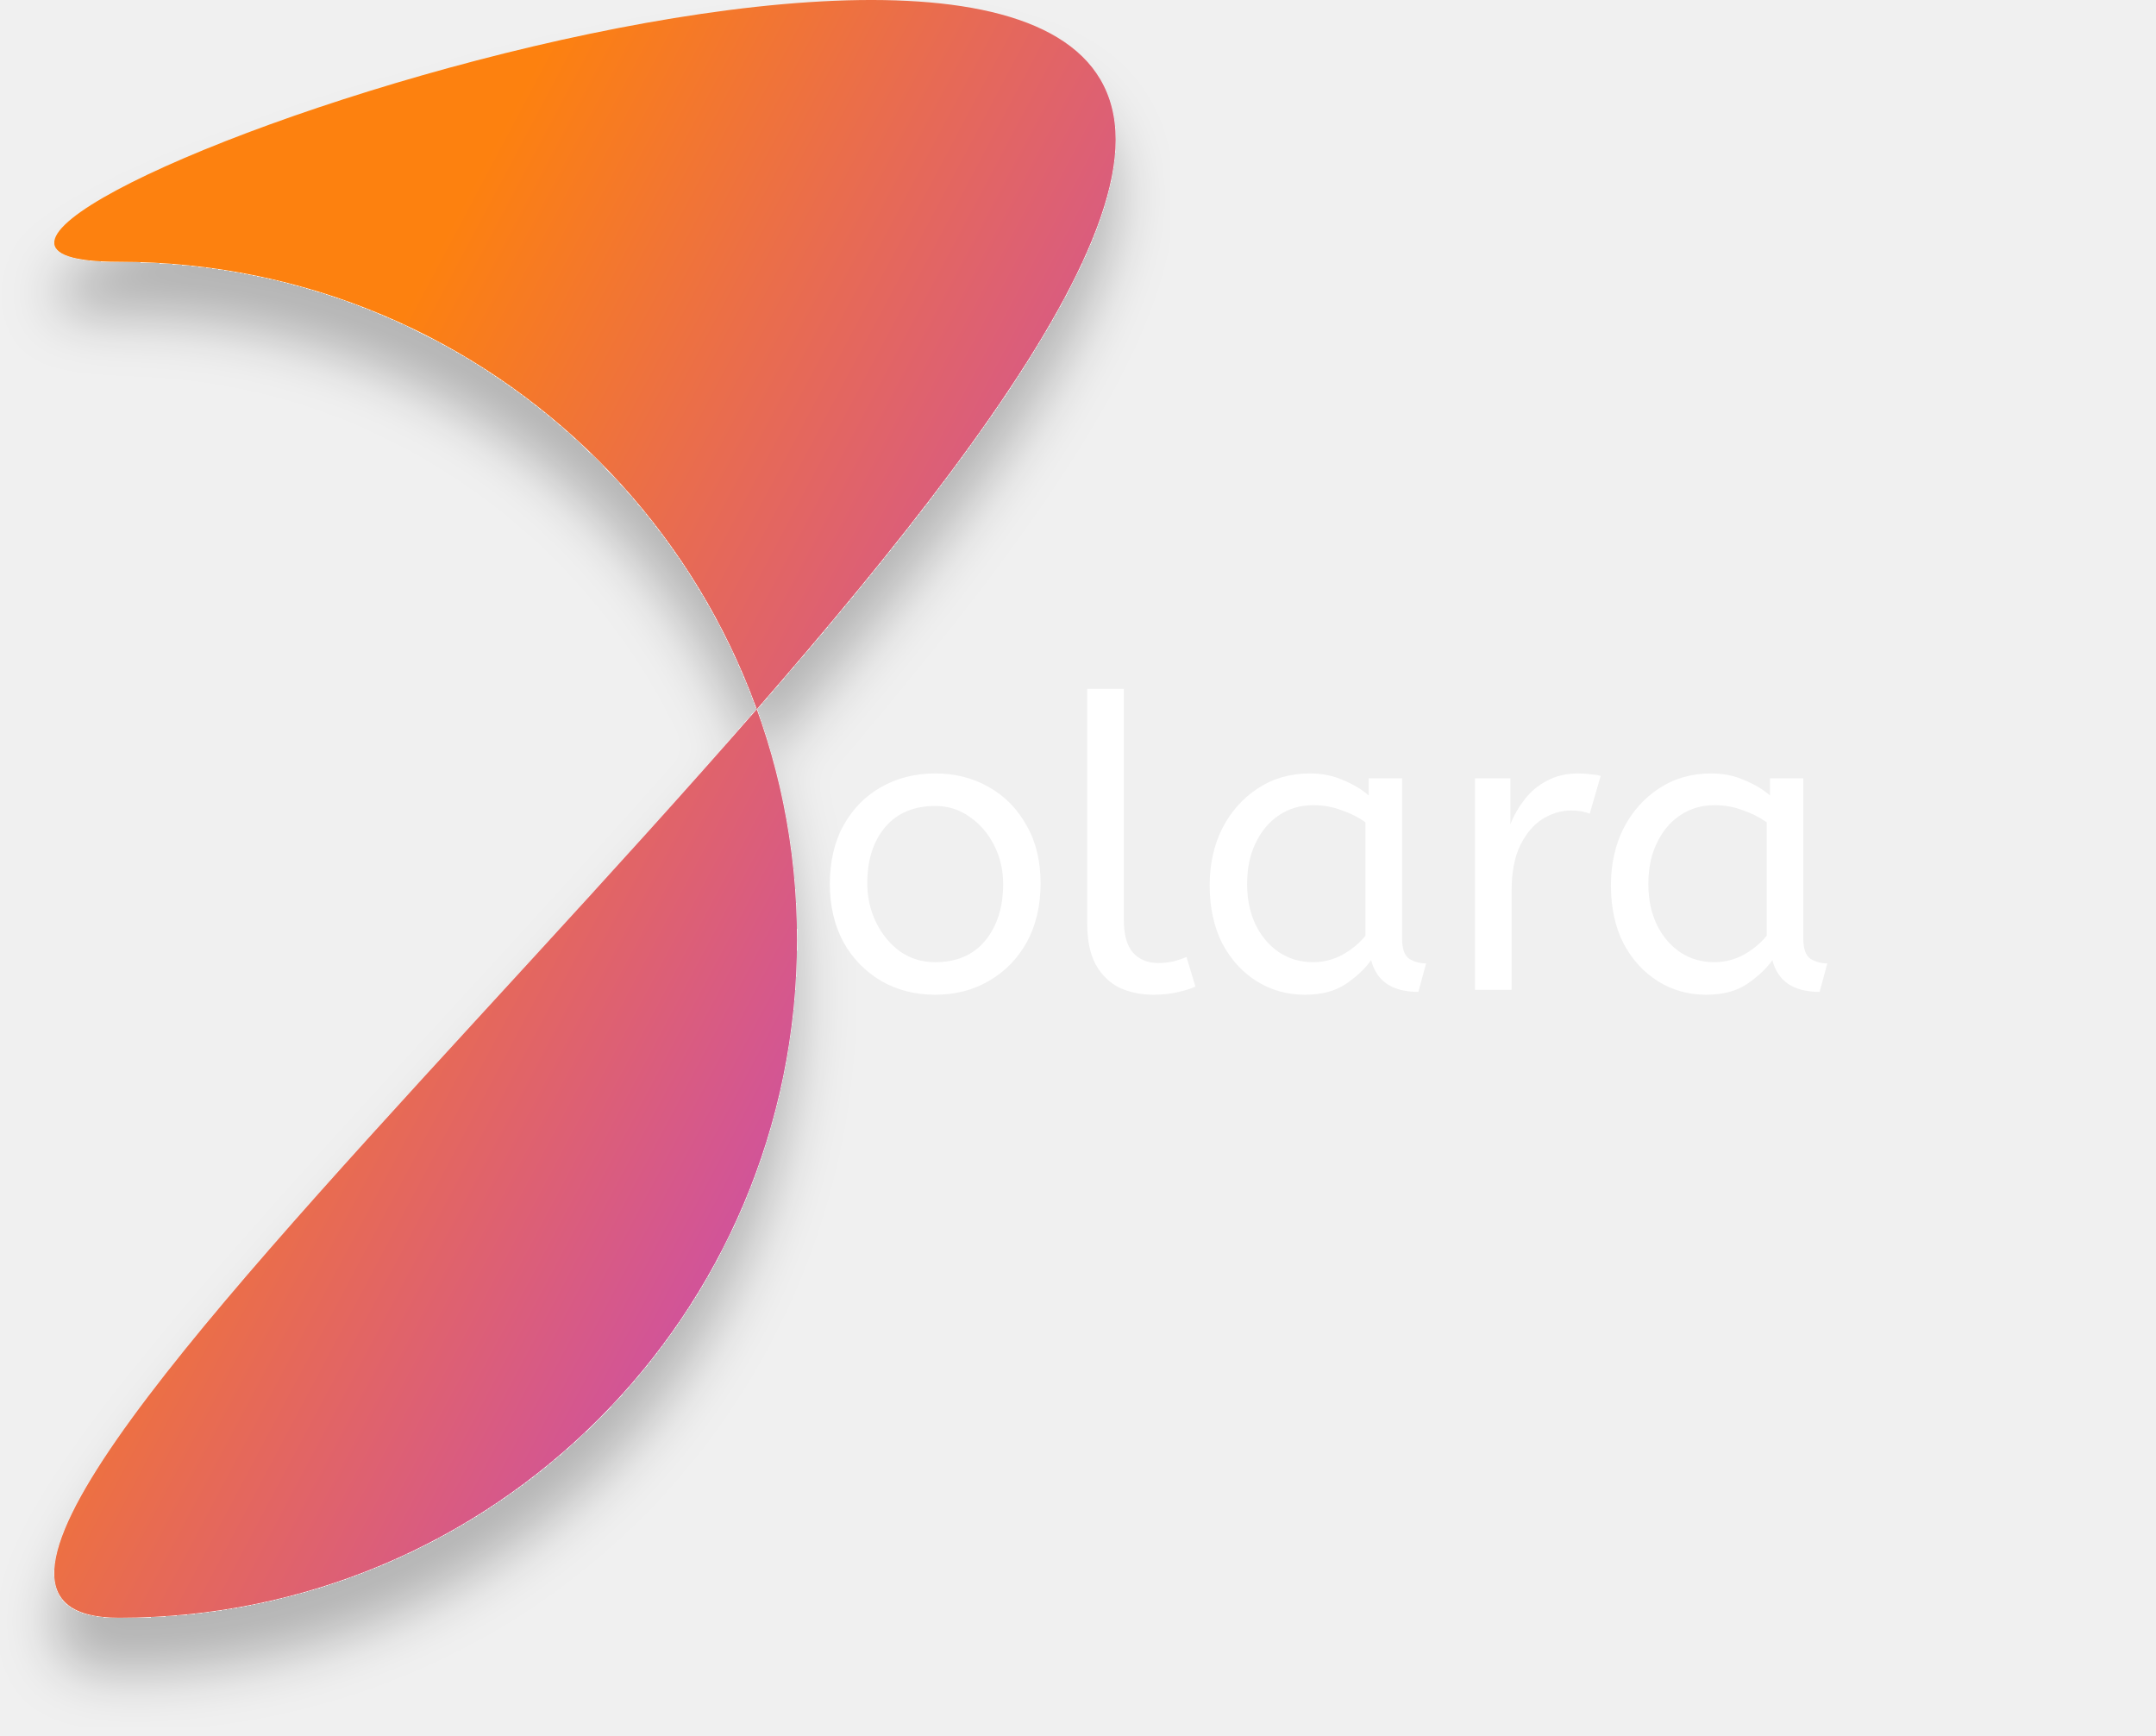
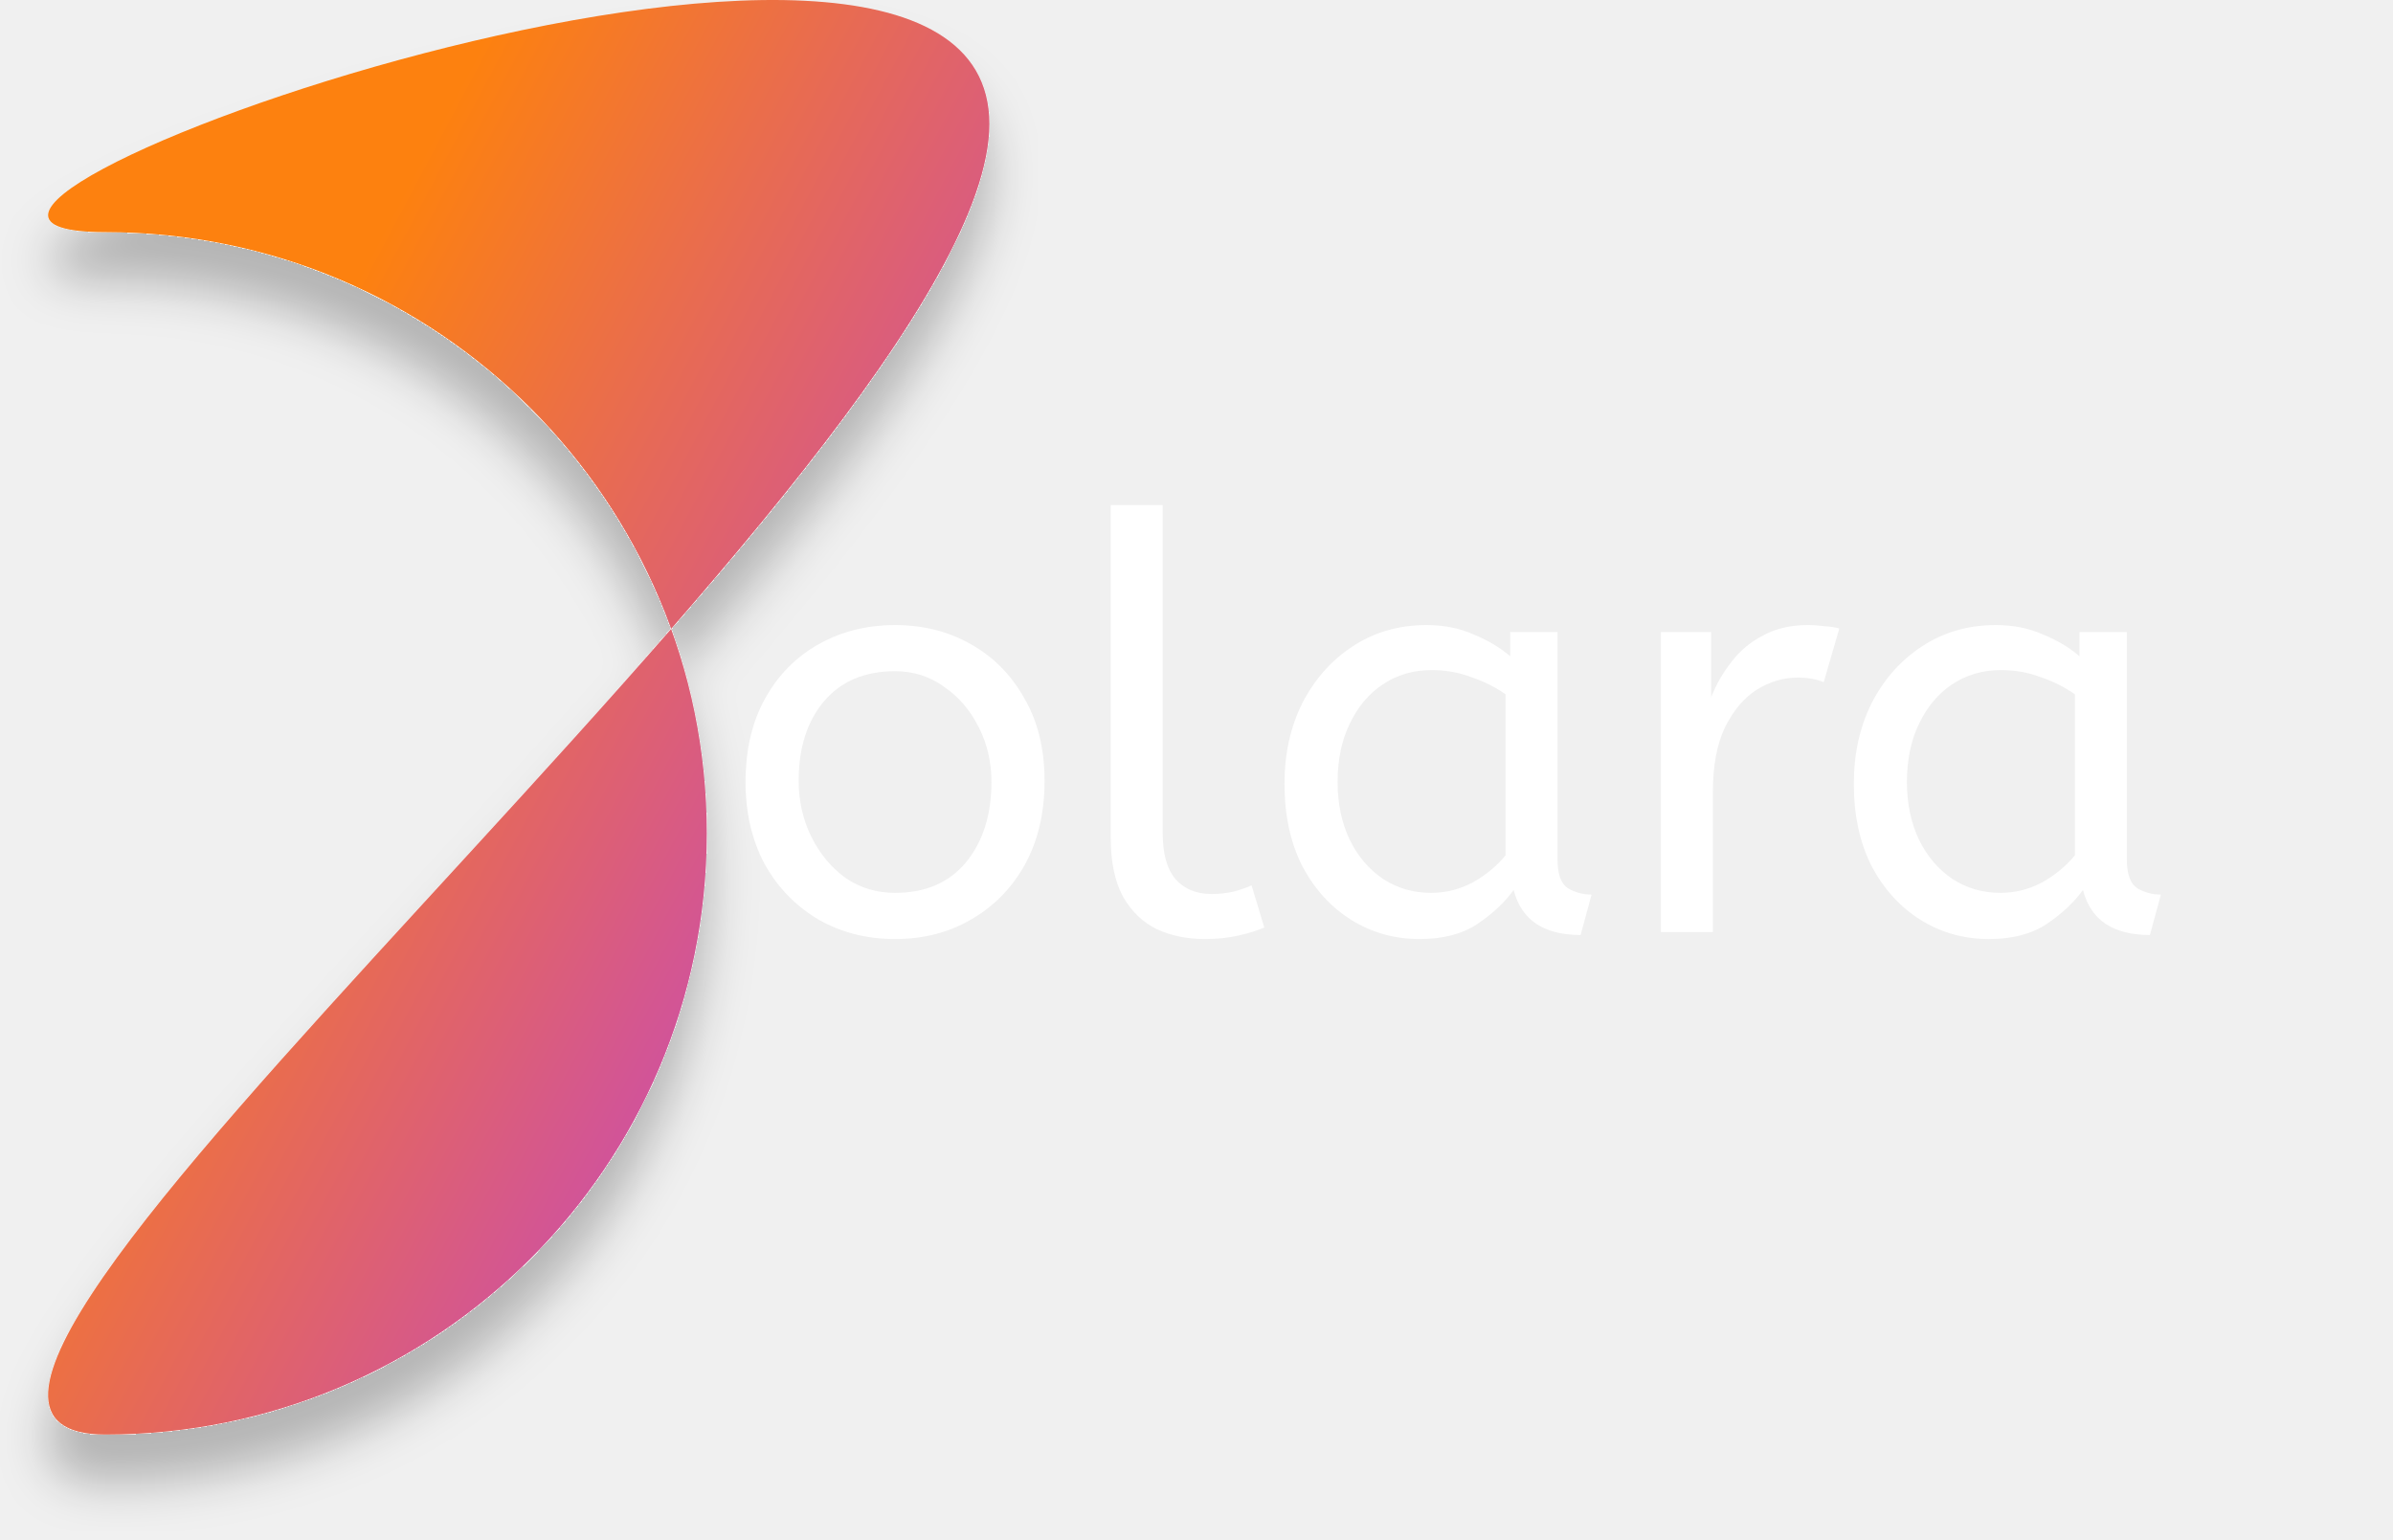
- <svg xmlns="http://www.w3.org/2000/svg" width="159" height="128" viewBox="0 0 159 128" fill="none">
-   <g filter="url(#filter0_d_10_303)">
-     <path d="M58.777 69.307C58.777 96.921 36.392 119.307 8.777 119.307C-18.837 119.307 82.277 37.922 82.277 10.307C82.277 -17.307 -18.837 19.307 8.777 19.307C36.392 19.307 58.777 41.693 58.777 69.307Z" fill="url(#paint0_linear_10_303)" />
+ <svg xmlns="http://www.w3.org/2000/svg" width="199" height="128" viewBox="0 0 199 128" fill="none">
+   <g clip-path="url(#clip0_64_2)">
+     <g filter="url(#filter0_d_64_2)">
+       <path d="M58.777 69.307C58.777 96.921 36.392 119.307 8.777 119.307C-18.837 119.307 82.277 37.922 82.277 10.307C82.277 -17.307 -18.837 19.307 8.777 19.307C36.392 19.307 58.777 41.693 58.777 69.307Z" fill="url(#paint0_linear_64_2)" />
+     </g>
+     <path d="M74.432 78.096C72.064 78.096 69.936 77.552 68.048 76.464C66.16 75.344 64.672 73.808 63.584 71.856C62.528 69.872 62 67.6 62 65.04C62 62.352 62.544 60.032 63.632 58.08C64.72 56.128 66.208 54.624 68.096 53.568C69.984 52.512 72.096 51.984 74.432 51.984C76.768 51.984 78.864 52.512 80.72 53.568C82.608 54.624 84.096 56.128 85.184 58.08C86.304 60 86.864 62.288 86.864 64.944C86.864 67.6 86.32 69.92 85.232 71.904C84.144 73.856 82.656 75.376 80.768 76.464C78.912 77.552 76.8 78.096 74.432 78.096ZM74.432 74.256C76.96 74.256 78.928 73.408 80.336 71.712C81.744 69.984 82.448 67.76 82.448 65.04C82.448 63.376 82.096 61.856 81.392 60.48C80.688 59.072 79.728 57.952 78.512 57.12C77.328 56.256 75.968 55.824 74.432 55.824C71.904 55.824 69.936 56.656 68.528 58.32C67.12 59.984 66.416 62.192 66.416 64.944C66.416 66.608 66.768 68.16 67.472 69.6C68.176 71.008 69.12 72.144 70.304 73.008C71.52 73.84 72.896 74.256 74.432 74.256ZM100.192 78.096C98.72 78.096 97.392 77.824 96.208 77.28C95.024 76.704 94.08 75.792 93.376 74.544C92.704 73.296 92.368 71.68 92.368 69.696V42H96.688V69.264C96.688 70.992 97.04 72.272 97.744 73.104C98.48 73.936 99.488 74.352 100.768 74.352C101.376 74.352 101.968 74.288 102.544 74.16C103.152 74 103.664 73.824 104.08 73.632L105.136 77.136C104.56 77.392 103.84 77.616 102.976 77.808C102.144 78 101.216 78.096 100.192 78.096ZM118.05 78.096C115.97 78.096 114.082 77.568 112.386 76.512C110.69 75.456 109.33 73.968 108.306 72.048C107.314 70.096 106.818 67.808 106.818 65.184C106.818 62.688 107.314 60.448 108.306 58.464C109.33 56.48 110.722 54.912 112.482 53.76C114.274 52.576 116.322 51.984 118.626 51.984C120.066 51.984 121.362 52.24 122.514 52.752C123.698 53.232 124.722 53.84 125.586 54.576V52.56H129.522V71.472C129.522 72.688 129.81 73.488 130.386 73.872C130.994 74.224 131.65 74.4 132.354 74.4L131.442 77.76C128.37 77.76 126.514 76.512 125.874 74.016C125.138 75.04 124.13 75.984 122.85 76.848C121.602 77.68 120.002 78.096 118.05 78.096ZM119.01 74.256C120.226 74.256 121.378 73.968 122.466 73.392C123.554 72.784 124.466 72.032 125.202 71.136V57.744C124.338 57.136 123.378 56.656 122.322 56.304C121.298 55.92 120.21 55.728 119.058 55.728C117.522 55.728 116.162 56.128 114.978 56.928C113.826 57.696 112.914 58.784 112.242 60.192C111.57 61.568 111.234 63.184 111.234 65.04C111.234 66.832 111.57 68.432 112.242 69.84C112.914 71.216 113.842 72.304 115.026 73.104C116.21 73.872 117.538 74.256 119.01 74.256ZM138.123 77.52V52.56H142.299V57.984C142.715 56.928 143.275 55.952 143.979 55.056C144.683 54.128 145.563 53.392 146.619 52.848C147.675 52.272 148.907 51.984 150.315 51.984C150.795 51.984 151.275 52.016 151.755 52.08C152.235 52.112 152.635 52.176 152.955 52.272L151.659 56.736C151.051 56.48 150.331 56.352 149.499 56.352C148.315 56.352 147.179 56.688 146.091 57.36C145.035 58.032 144.155 59.072 143.451 60.48C142.779 61.888 142.443 63.68 142.443 65.856V77.52H138.123ZM165.394 78.096C163.314 78.096 161.426 77.568 159.73 76.512C158.034 75.456 156.674 73.968 155.65 72.048C154.658 70.096 154.162 67.808 154.162 65.184C154.162 62.688 154.658 60.448 155.65 58.464C156.674 56.48 158.066 54.912 159.826 53.76C161.618 52.576 163.666 51.984 165.97 51.984C167.41 51.984 168.706 52.24 169.858 52.752C171.042 53.232 172.066 53.84 172.93 54.576V52.56H176.866V71.472C176.866 72.688 177.154 73.488 177.73 73.872C178.338 74.224 178.994 74.4 179.698 74.4L178.786 77.76C175.714 77.76 173.858 76.512 173.218 74.016C172.482 75.04 171.474 75.984 170.194 76.848C168.946 77.68 167.346 78.096 165.394 78.096ZM166.354 74.256C167.57 74.256 168.722 73.968 169.81 73.392C170.898 72.784 171.81 72.032 172.546 71.136V57.744C171.682 57.136 170.722 56.656 169.666 56.304C168.642 55.92 167.554 55.728 166.402 55.728C164.866 55.728 163.506 56.128 162.322 56.928C161.17 57.696 160.258 58.784 159.586 60.192C158.914 61.568 158.578 63.184 158.578 65.04C158.578 66.832 158.914 68.432 159.586 69.84C160.258 71.216 161.186 72.304 162.37 73.104C163.554 73.872 164.882 74.256 166.354 74.256Z" fill="white" />
  </g>
-   <path d="M68.97 73.36C67.49 73.36 66.16 73.02 64.98 72.34C63.8 71.64 62.87 70.68 62.19 69.46C61.53 68.22 61.2 66.8 61.2 65.2C61.2 63.52 61.54 62.07 62.22 60.85C62.9 59.63 63.83 58.69 65.01 58.03C66.19 57.37 67.51 57.04 68.97 57.04C70.43 57.04 71.74 57.37 72.9 58.03C74.08 58.69 75.01 59.63 75.69 60.85C76.39 62.05 76.74 63.48 76.74 65.14C76.74 66.8 76.4 68.25 75.72 69.49C75.04 70.71 74.11 71.66 72.93 72.34C71.77 73.02 70.45 73.36 68.97 73.36ZM68.97 70.96C70.55 70.96 71.78 70.43 72.66 69.37C73.54 68.29 73.98 66.9 73.98 65.2C73.98 64.16 73.76 63.21 73.32 62.35C72.88 61.47 72.28 60.77 71.52 60.25C70.78 59.71 69.93 59.44 68.97 59.44C67.39 59.44 66.16 59.96 65.28 61C64.4 62.04 63.96 63.42 63.96 65.14C63.96 66.18 64.18 67.15 64.62 68.05C65.06 68.93 65.65 69.64 66.39 70.18C67.15 70.7 68.01 70.96 68.97 70.96ZM85.07 73.36C84.15 73.36 83.32 73.19 82.58 72.85C81.84 72.49 81.25 71.92 80.81 71.14C80.39 70.36 80.18 69.35 80.18 68.11V50.8H82.88V67.84C82.88 68.92 83.1 69.72 83.54 70.24C84 70.76 84.63 71.02 85.43 71.02C85.81 71.02 86.18 70.98 86.54 70.9C86.92 70.8 87.24 70.69 87.5 70.57L88.16 72.76C87.8 72.92 87.35 73.06 86.81 73.18C86.29 73.3 85.71 73.36 85.07 73.36ZM96.231 73.36C94.931 73.36 93.751 73.03 92.691 72.37C91.631 71.71 90.781 70.78 90.141 69.58C89.521 68.36 89.211 66.93 89.211 65.29C89.211 63.73 89.521 62.33 90.141 61.09C90.781 59.85 91.651 58.87 92.751 58.15C93.871 57.41 95.151 57.04 96.591 57.04C97.491 57.04 98.301 57.2 99.021 57.52C99.761 57.82 100.401 58.2 100.941 58.66V57.4H103.401V69.22C103.401 69.98 103.581 70.48 103.941 70.72C104.321 70.94 104.731 71.05 105.171 71.05L104.601 73.15C102.681 73.15 101.521 72.37 101.121 70.81C100.661 71.45 100.031 72.04 99.231 72.58C98.451 73.1 97.451 73.36 96.231 73.36ZM96.831 70.96C97.591 70.96 98.311 70.78 98.991 70.42C99.671 70.04 100.241 69.57 100.701 69.01V60.64C100.161 60.26 99.561 59.96 98.901 59.74C98.261 59.5 97.581 59.38 96.861 59.38C95.901 59.38 95.051 59.63 94.311 60.13C93.591 60.61 93.021 61.29 92.601 62.17C92.181 63.03 91.971 64.04 91.971 65.2C91.971 66.32 92.181 67.32 92.601 68.2C93.021 69.06 93.601 69.74 94.341 70.24C95.081 70.72 95.911 70.96 96.831 70.96ZM108.777 73V57.4H111.387V60.79C111.647 60.13 111.997 59.52 112.437 58.96C112.877 58.38 113.427 57.92 114.087 57.58C114.747 57.22 115.517 57.04 116.397 57.04C116.697 57.04 116.997 57.06 117.297 57.1C117.597 57.12 117.847 57.16 118.047 57.22L117.237 60.01C116.857 59.85 116.407 59.77 115.887 59.77C115.147 59.77 114.437 59.98 113.757 60.4C113.097 60.82 112.547 61.47 112.107 62.35C111.687 63.23 111.477 64.35 111.477 65.71V73H108.777ZM125.821 73.36C124.521 73.36 123.341 73.03 122.281 72.37C121.221 71.71 120.371 70.78 119.731 69.58C119.111 68.36 118.801 66.93 118.801 65.29C118.801 63.73 119.111 62.33 119.731 61.09C120.371 59.85 121.241 58.87 122.341 58.15C123.461 57.41 124.741 57.04 126.181 57.04C127.081 57.04 127.891 57.2 128.611 57.52C129.351 57.82 129.991 58.2 130.531 58.66V57.4H132.991V69.22C132.991 69.98 133.171 70.48 133.531 70.72C133.911 70.94 134.321 71.05 134.761 71.05L134.191 73.15C132.271 73.15 131.111 72.37 130.711 70.81C130.251 71.45 129.621 72.04 128.821 72.58C128.041 73.1 127.041 73.36 125.821 73.36ZM126.421 70.96C127.181 70.96 127.901 70.78 128.581 70.42C129.261 70.04 129.831 69.57 130.291 69.01V60.64C129.751 60.26 129.151 59.96 128.491 59.74C127.851 59.5 127.171 59.38 126.451 59.38C125.491 59.38 124.641 59.63 123.901 60.13C123.181 60.61 122.611 61.29 122.191 62.17C121.771 63.03 121.561 64.04 121.561 65.2C121.561 66.32 121.771 67.32 122.191 68.2C122.611 69.06 123.191 69.74 123.931 70.24C124.671 70.72 125.501 70.96 126.421 70.96Z" fill="white" />
  <defs>
-     <filter id="filter0_d_10_303" x="0" y="0" width="86.277" height="127.307" filterUnits="userSpaceOnUse" color-interpolation-filters="sRGB">
+     <filter id="filter0_d_64_2" x="0" y="0" width="86.277" height="127.307" filterUnits="userSpaceOnUse" color-interpolation-filters="sRGB">
      <feFlood flood-opacity="0" result="BackgroundImageFix" />
      <feColorMatrix in="SourceAlpha" type="matrix" values="0 0 0 0 0 0 0 0 0 0 0 0 0 0 0 0 0 0 127 0" result="hardAlpha" />
      <feOffset dy="4" />
      <feGaussianBlur stdDeviation="2" />
      <feComposite in2="hardAlpha" operator="out" />
      <feColorMatrix type="matrix" values="0 0 0 0 0 0 0 0 0 0 0 0 0 0 0 0 0 0 0.25 0" />
-       <feBlend mode="normal" in2="BackgroundImageFix" result="effect1_dropShadow_10_303" />
-       <feBlend mode="normal" in="SourceGraphic" in2="effect1_dropShadow_10_303" result="shape" />
+       <feBlend mode="normal" in2="BackgroundImageFix" result="effect1_dropShadow_64_2" />
+       <feBlend mode="normal" in="SourceGraphic" in2="effect1_dropShadow_64_2" result="shape" />
    </filter>
-     <linearGradient id="paint0_linear_10_303" x1="100.277" y1="87.807" x2="0.277" y2="34.807" gradientUnits="userSpaceOnUse">
+     <linearGradient id="paint0_linear_64_2" x1="100.277" y1="87.807" x2="0.277" y2="34.807" gradientUnits="userSpaceOnUse">
      <stop stop-color="#B132FF" />
      <stop offset="0.818" stop-color="#FD810F" />
    </linearGradient>
+     <clipPath id="clip0_64_2">
+       <rect width="199" height="128" fill="white" />
+     </clipPath>
  </defs>
</svg>
